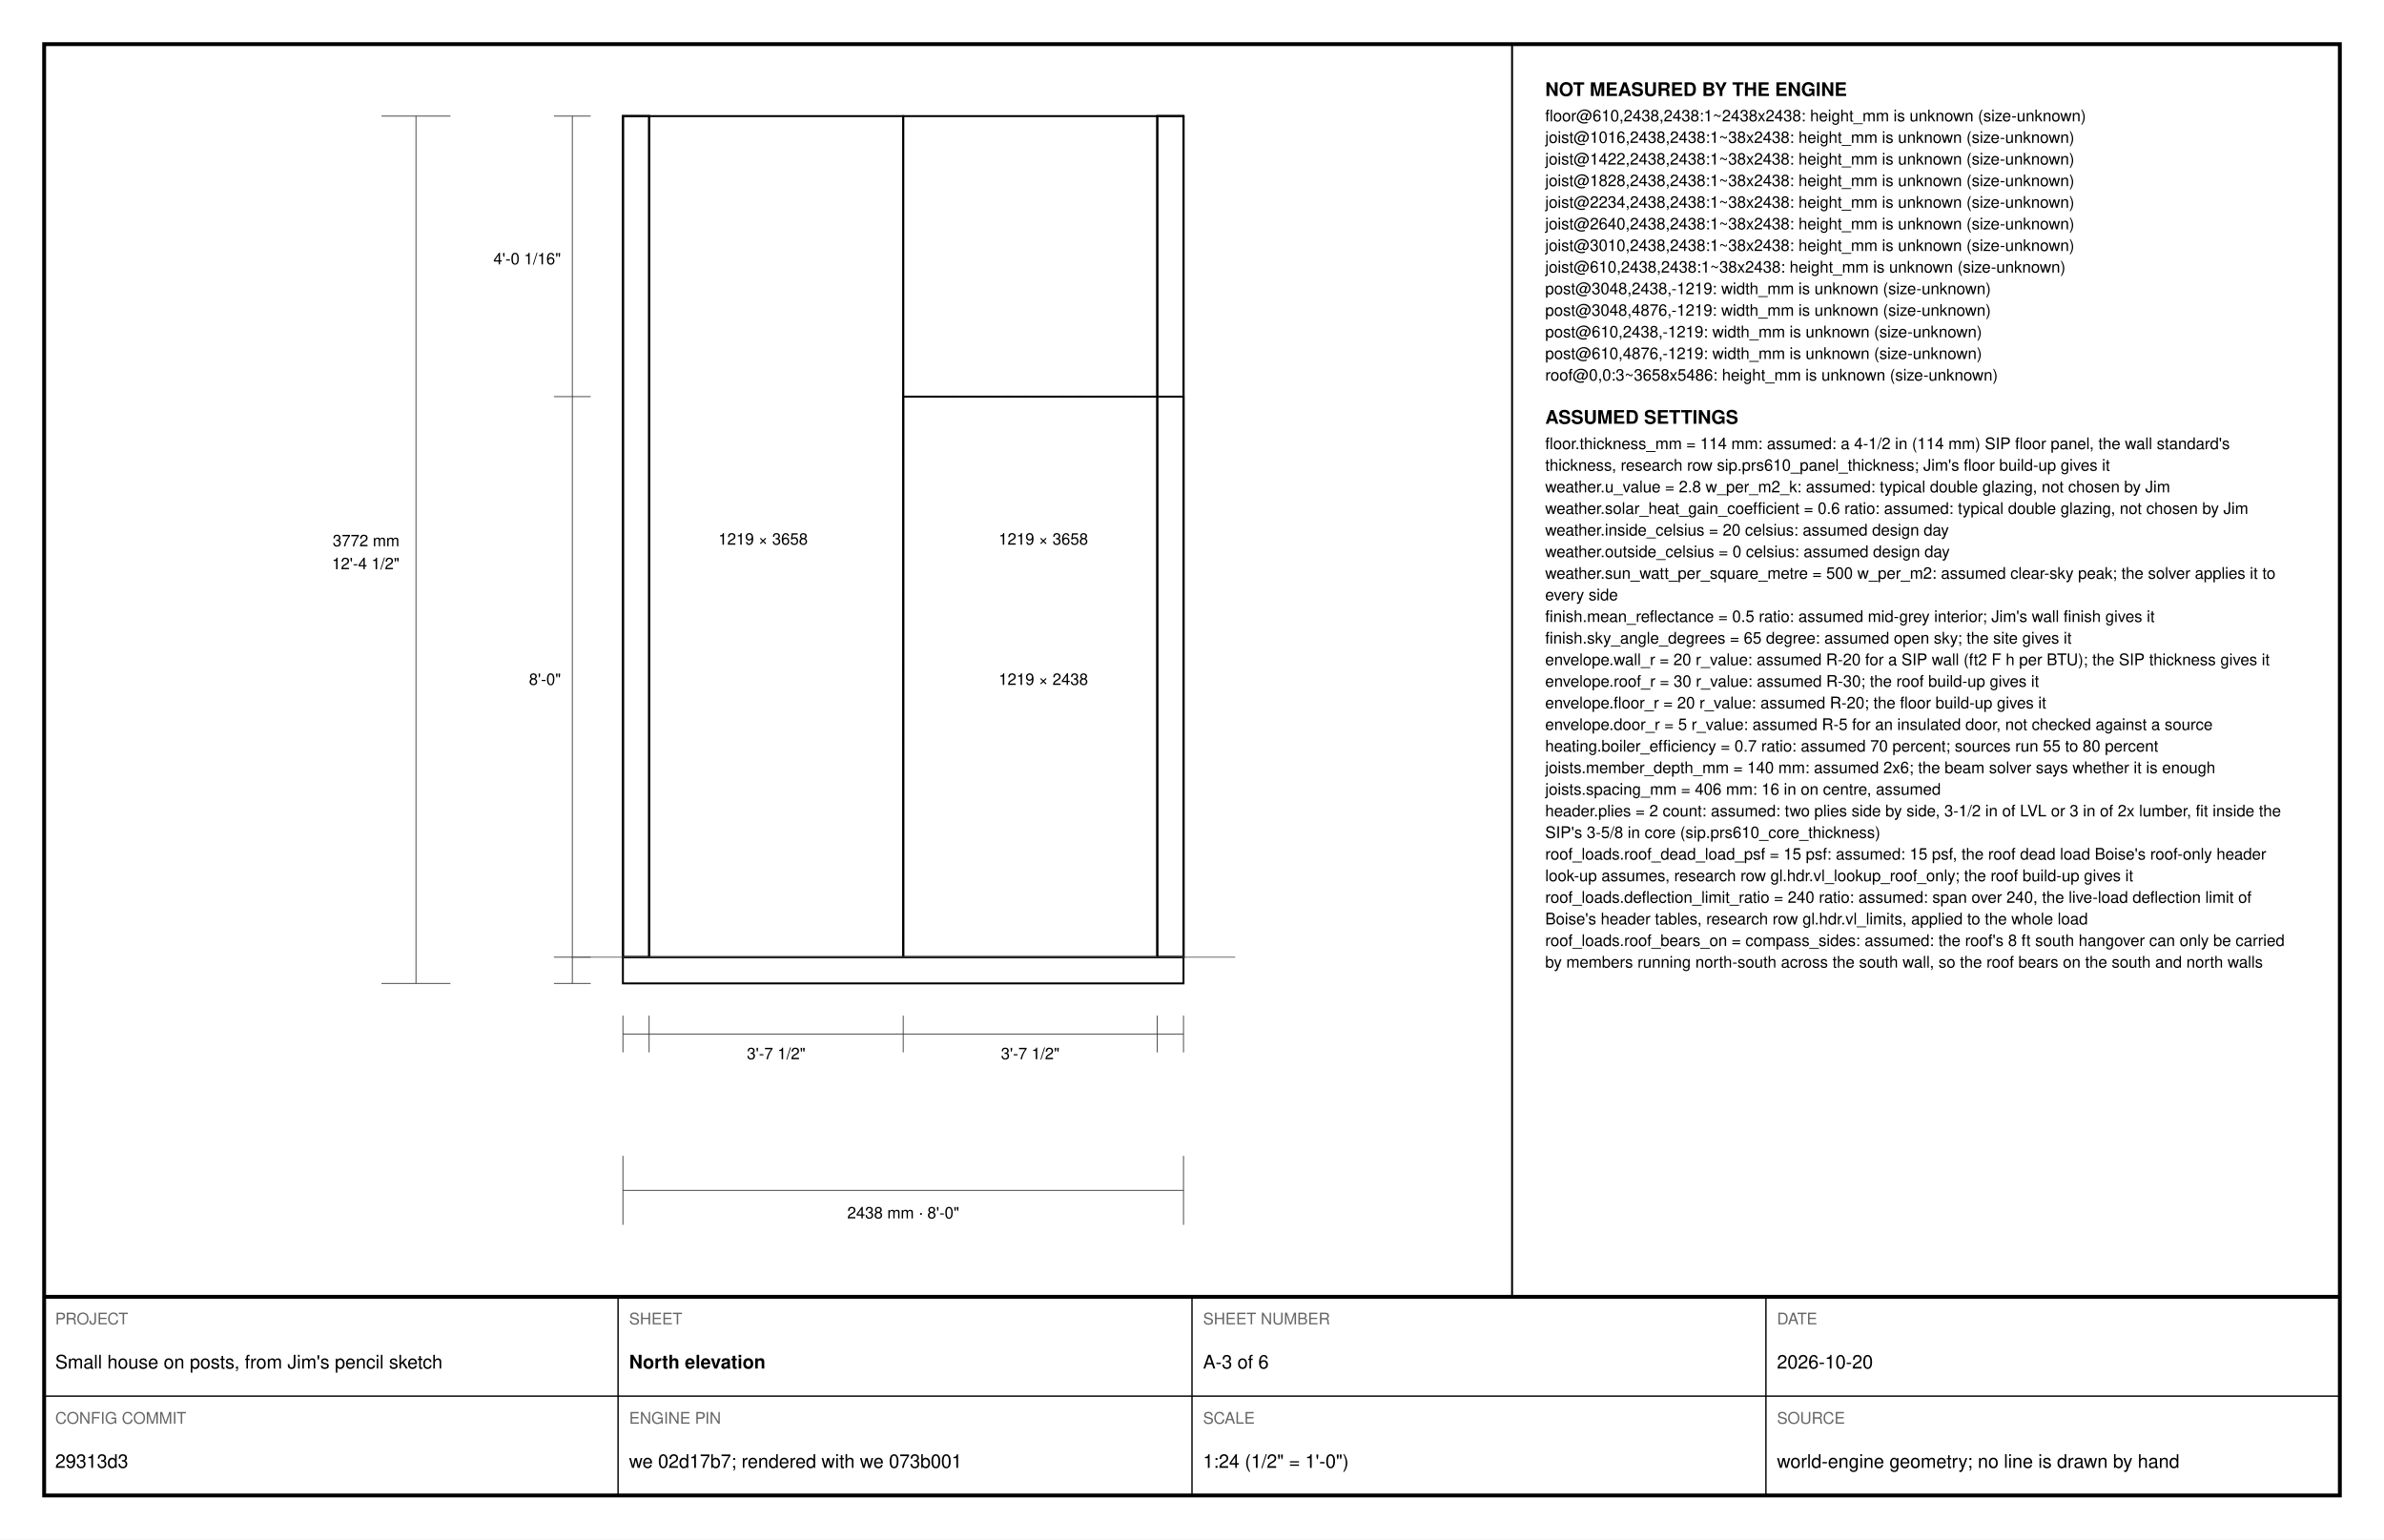
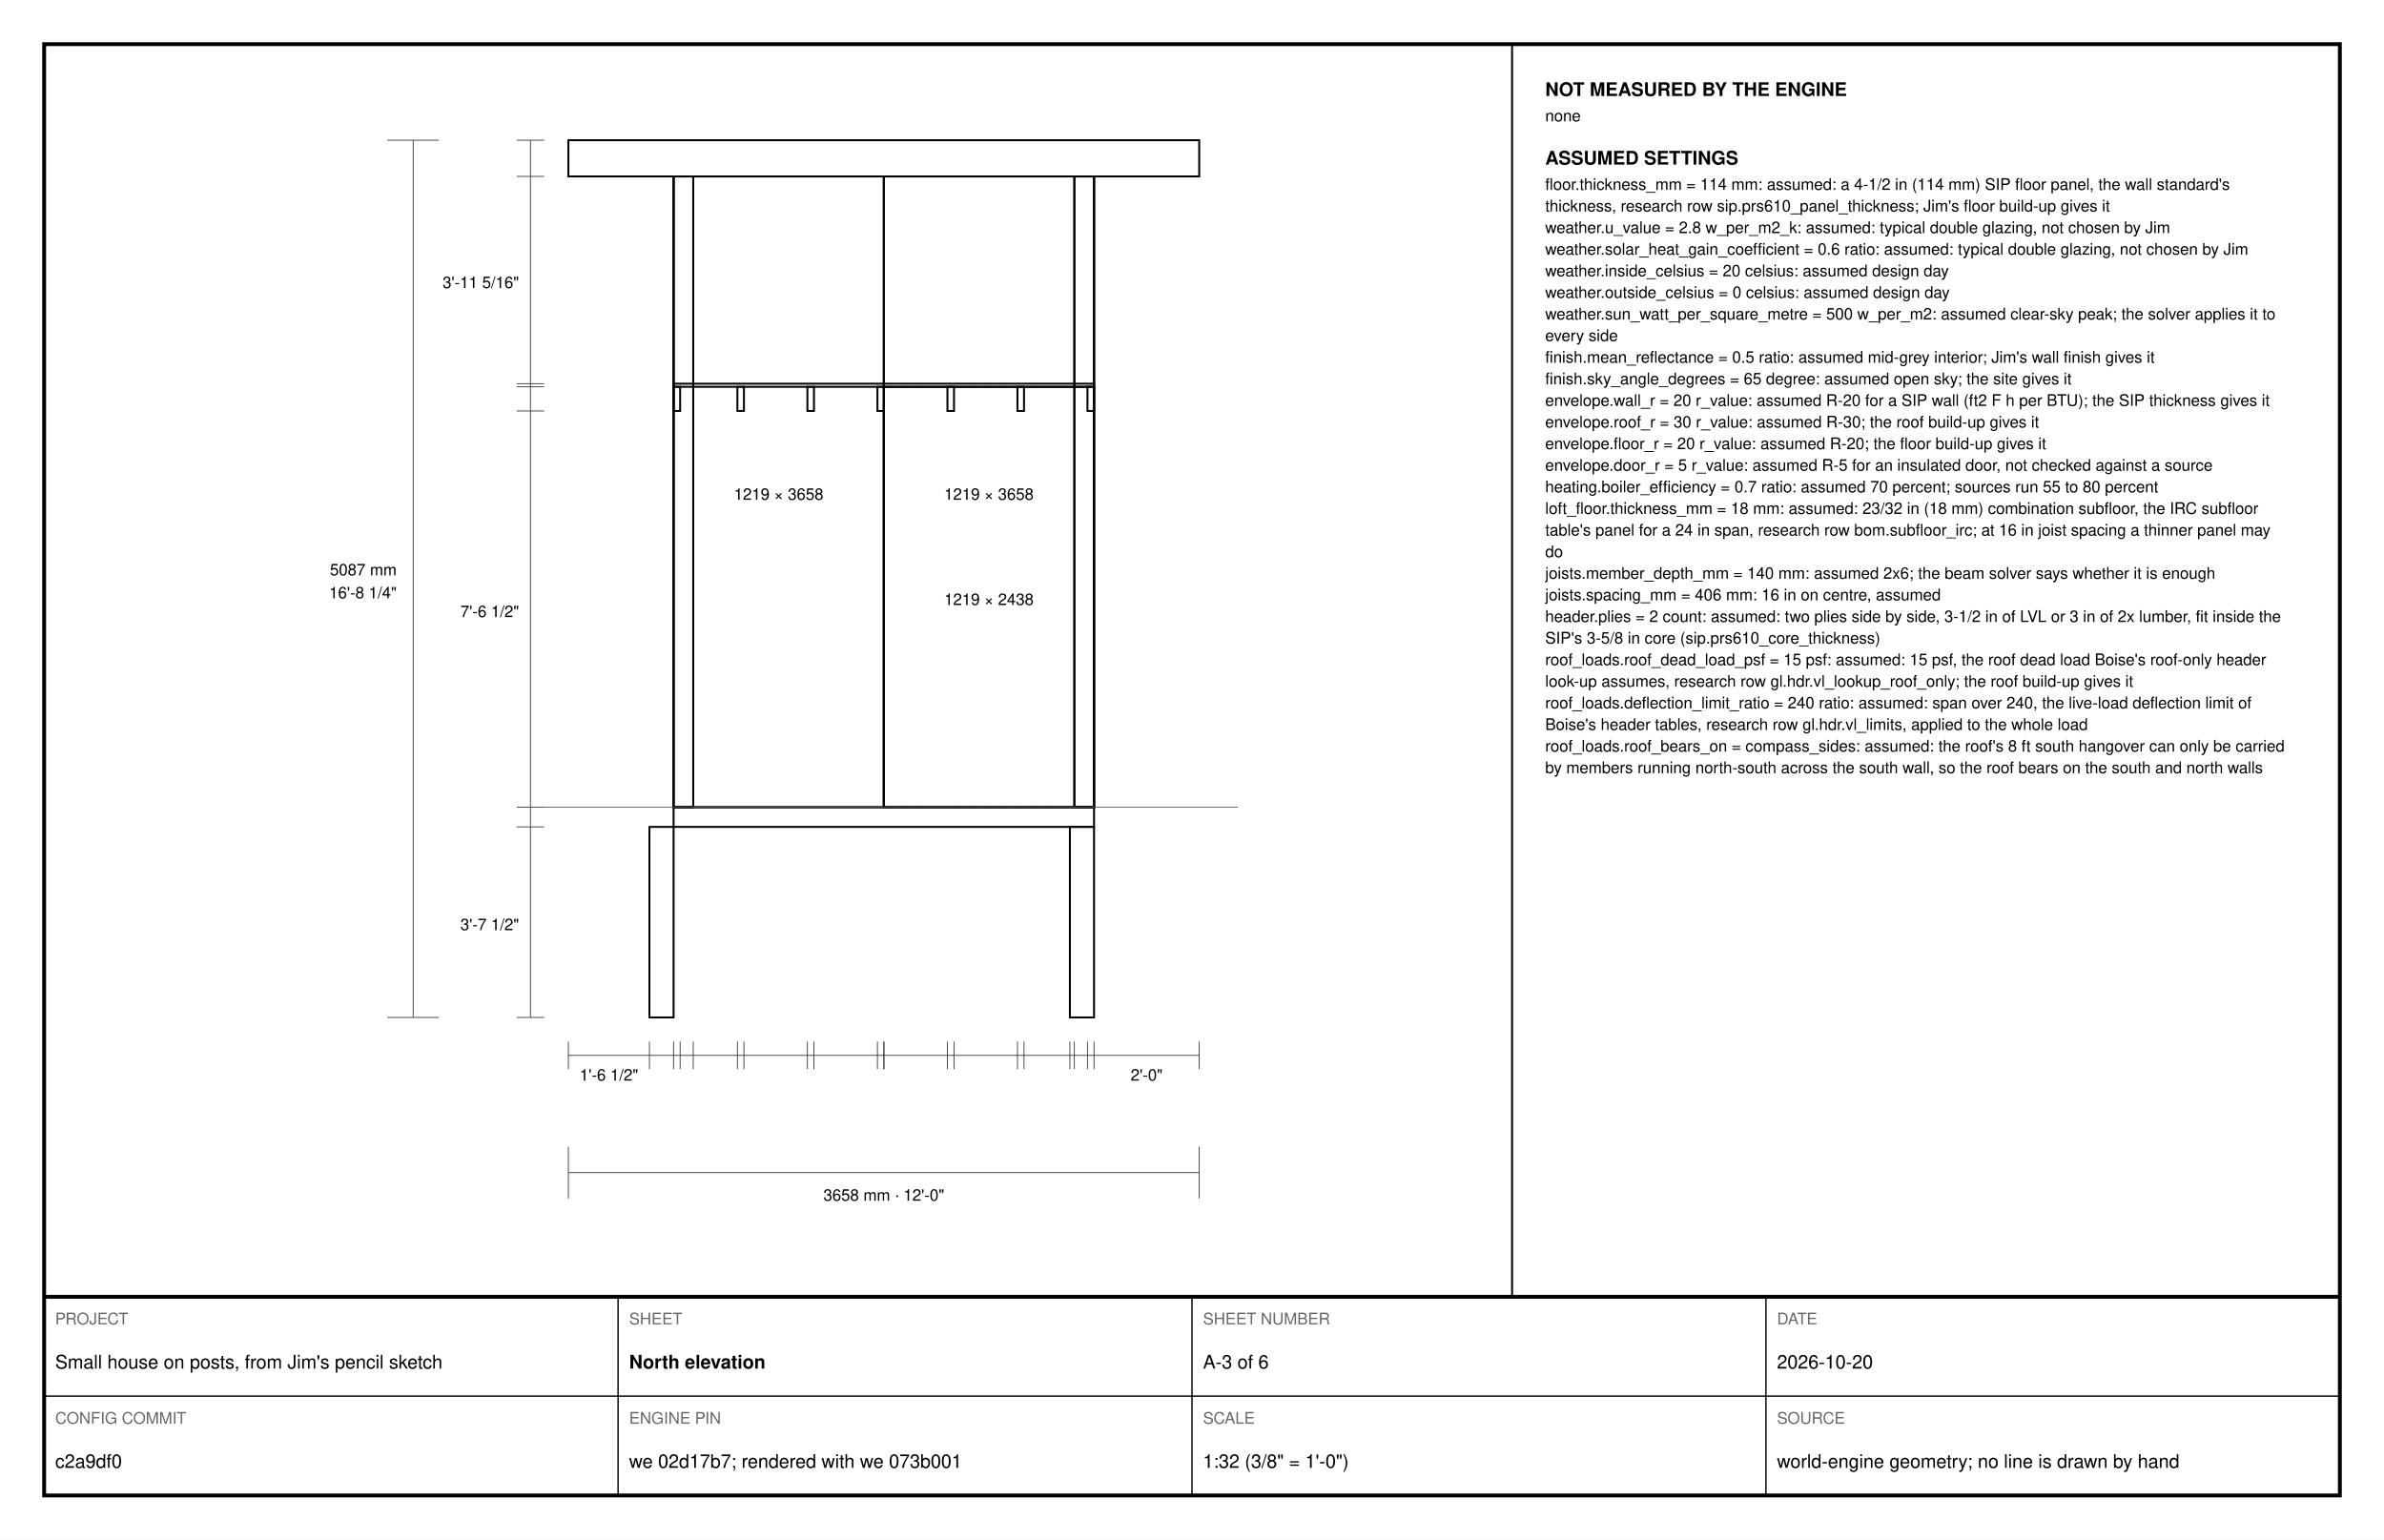
<svg xmlns="http://www.w3.org/2000/svg" width="432.000mm" height="279.000mm" viewBox="0 0 432.000 279.000" font-family="Helvetica, Arial, sans-serif">
  <rect width="432.000" height="279.000" fill="#ffffff" />
  <rect x="8.000" y="8.000" width="416.000" height="263.000" fill="none" stroke="#000000" stroke-width="0.700" />
-   <rect x="163.668" y="71.875" width="50.792" height="101.583" fill="none" stroke="#000000" stroke-width="0.350" />
-   <rect x="112.876" y="173.458" width="101.583" height="4.750" fill="none" stroke="#000000" stroke-width="0.350" />
-   <rect x="112.876" y="21.042" width="50.792" height="152.417" fill="none" stroke="#000000" stroke-width="0.350" />
-   <rect x="112.876" y="21.042" width="4.750" height="152.417" fill="none" stroke="#000000" stroke-width="0.350" />
-   <rect x="112.876" y="21.042" width="4.750" height="152.417" fill="none" stroke="#000000" stroke-width="0.350" />
-   <rect x="209.709" y="21.042" width="4.750" height="152.417" fill="none" stroke="#000000" stroke-width="0.350" />
-   <rect x="209.709" y="21.042" width="4.750" height="152.417" fill="none" stroke="#000000" stroke-width="0.350" />
-   <rect x="163.668" y="21.042" width="50.792" height="152.417" fill="none" stroke="#000000" stroke-width="0.350" />
-   <rect x="163.668" y="71.875" width="50.792" height="101.583" fill="none" stroke="#000000" stroke-width="0.250" stroke-dasharray="1.6 1" />
-   <text x="189.063" y="124.117" font-size="2.900" text-anchor="middle" fill="#000000">1219 × 2438</text>
-   <text x="138.272" y="98.700" font-size="2.900" text-anchor="middle" fill="#000000">1219 × 3658</text>
-   <text x="189.063" y="98.700" font-size="2.900" text-anchor="middle" fill="#000000">1219 × 3658</text>
-   <line x1="112.876" y1="187.375" x2="214.459" y2="187.375" stroke="#333333" stroke-width="0.150" />
-   <line x1="112.876" y1="190.708" x2="112.876" y2="184.042" stroke="#333333" stroke-width="0.150" />
-   <line x1="117.626" y1="190.708" x2="117.626" y2="184.042" stroke="#333333" stroke-width="0.150" />
-   <line x1="163.668" y1="190.708" x2="163.668" y2="184.042" stroke="#333333" stroke-width="0.150" />
-   <line x1="209.709" y1="190.708" x2="209.709" y2="184.042" stroke="#333333" stroke-width="0.150" />
-   <line x1="214.459" y1="190.708" x2="214.459" y2="184.042" stroke="#333333" stroke-width="0.150" />
-   <text x="140.647" y="191.945" font-size="2.900" text-anchor="middle" fill="#000000">3'-7 1/2"</text>
-   <text x="186.688" y="191.945" font-size="2.900" text-anchor="middle" fill="#000000">3'-7 1/2"</text>
-   <line x1="103.709" y1="178.208" x2="103.709" y2="21.042" stroke="#333333" stroke-width="0.150" />
-   <line x1="100.376" y1="178.208" x2="107.042" y2="178.208" stroke="#333333" stroke-width="0.150" />
-   <line x1="100.376" y1="173.458" x2="107.042" y2="173.458" stroke="#333333" stroke-width="0.150" />
-   <line x1="100.376" y1="71.875" x2="107.042" y2="71.875" stroke="#333333" stroke-width="0.150" />
-   <line x1="100.376" y1="21.042" x2="107.042" y2="21.042" stroke="#333333" stroke-width="0.150" />
-   <text x="101.629" y="124.117" font-size="2.900" text-anchor="end" fill="#000000">8'-0"</text>
-   <text x="101.629" y="47.908" font-size="2.900" text-anchor="end" fill="#000000">4'-0 1/16"</text>
-   <line x1="103.501" y1="173.458" x2="223.834" y2="173.458" stroke="#555555" stroke-width="0.150" />
-   <line x1="112.876" y1="215.708" x2="214.459" y2="215.708" stroke="#333333" stroke-width="0.150" />
-   <line x1="112.876" y1="221.958" x2="112.876" y2="209.458" stroke="#333333" stroke-width="0.150" />
-   <line x1="214.459" y1="221.958" x2="214.459" y2="209.458" stroke="#333333" stroke-width="0.150" />
-   <text x="163.668" y="220.798" font-size="2.900" text-anchor="middle" fill="#000000">2438 mm · 8'-0"</text>
-   <line x1="75.376" y1="178.208" x2="75.376" y2="21.042" stroke="#333333" stroke-width="0.150" />
-   <line x1="69.126" y1="178.208" x2="81.626" y2="178.208" stroke="#333333" stroke-width="0.150" />
-   <line x1="69.126" y1="21.042" x2="81.626" y2="21.042" stroke="#333333" stroke-width="0.150" />
-   <text x="72.376" y="98.995" font-size="2.900" text-anchor="end" fill="#000000">3772 mm</text>
-   <text x="72.376" y="103.155" font-size="2.900" text-anchor="end" fill="#000000">12'-4 1/2"</text>
+   <rect x="160.152" y="70.096" width="38.094" height="76.188" fill="none" stroke="#000000" stroke-width="0.350" />
+   <rect x="122.058" y="146.283" width="76.188" height="3.563" fill="none" stroke="#000000" stroke-width="0.350" />
+   <rect x="122.058" y="69.533" width="76.188" height="0.563" fill="none" stroke="#000000" stroke-width="0.350" />
+   <rect x="184.371" y="70.096" width="1.188" height="4.375" fill="none" stroke="#000000" stroke-width="0.350" />
+   <rect x="171.683" y="70.096" width="1.188" height="4.375" fill="none" stroke="#000000" stroke-width="0.350" />
+   <rect x="158.996" y="70.096" width="1.188" height="4.375" fill="none" stroke="#000000" stroke-width="0.350" />
+   <rect x="146.308" y="70.096" width="1.188" height="4.375" fill="none" stroke="#000000" stroke-width="0.350" />
+   <rect x="133.621" y="70.096" width="1.188" height="4.375" fill="none" stroke="#000000" stroke-width="0.350" />
+   <rect x="122.058" y="70.096" width="1.188" height="4.375" fill="none" stroke="#000000" stroke-width="0.350" />
+   <rect x="197.058" y="70.096" width="1.188" height="4.375" fill="none" stroke="#000000" stroke-width="0.350" />
+   <rect x="117.683" y="149.846" width="4.375" height="34.531" fill="none" stroke="#000000" stroke-width="0.350" />
+   <rect x="193.871" y="149.846" width="4.375" height="34.531" fill="none" stroke="#000000" stroke-width="0.350" />
+   <rect x="102.996" y="25.408" width="114.313" height="6.563" fill="none" stroke="#000000" stroke-width="0.350" />
+   <rect x="122.058" y="31.971" width="38.094" height="114.313" fill="none" stroke="#000000" stroke-width="0.350" />
+   <rect x="122.058" y="31.971" width="3.563" height="114.313" fill="none" stroke="#000000" stroke-width="0.350" />
+   <rect x="122.058" y="31.971" width="3.563" height="114.313" fill="none" stroke="#000000" stroke-width="0.350" />
+   <rect x="194.683" y="31.971" width="3.563" height="114.313" fill="none" stroke="#000000" stroke-width="0.350" />
+   <rect x="194.683" y="31.971" width="3.563" height="114.313" fill="none" stroke="#000000" stroke-width="0.350" />
+   <rect x="160.152" y="31.971" width="38.094" height="114.313" fill="none" stroke="#000000" stroke-width="0.350" />
+   <rect x="160.152" y="70.096" width="38.094" height="76.188" fill="none" stroke="#000000" stroke-width="0.250" stroke-dasharray="1.6 1" />
+   <text x="179.199" y="109.639" font-size="2.900" text-anchor="middle" fill="#000000">1219 × 2438</text>
+   <text x="141.105" y="90.577" font-size="2.900" text-anchor="middle" fill="#000000">1219 × 3658</text>
+   <text x="179.199" y="90.577" font-size="2.900" text-anchor="middle" fill="#000000">1219 × 3658</text>
+   <line x1="102.996" y1="191.252" x2="217.308" y2="191.252" stroke="#333333" stroke-width="0.150" />
+   <line x1="102.996" y1="193.752" x2="102.996" y2="188.752" stroke="#333333" stroke-width="0.150" />
+   <line x1="117.683" y1="193.752" x2="117.683" y2="188.752" stroke="#333333" stroke-width="0.150" />
+   <line x1="122.058" y1="193.752" x2="122.058" y2="188.752" stroke="#333333" stroke-width="0.150" />
+   <line x1="123.246" y1="193.752" x2="123.246" y2="188.752" stroke="#333333" stroke-width="0.150" />
+   <line x1="125.621" y1="193.752" x2="125.621" y2="188.752" stroke="#333333" stroke-width="0.150" />
+   <line x1="133.621" y1="193.752" x2="133.621" y2="188.752" stroke="#333333" stroke-width="0.150" />
+   <line x1="134.808" y1="193.752" x2="134.808" y2="188.752" stroke="#333333" stroke-width="0.150" />
+   <line x1="146.308" y1="193.752" x2="146.308" y2="188.752" stroke="#333333" stroke-width="0.150" />
+   <line x1="147.496" y1="193.752" x2="147.496" y2="188.752" stroke="#333333" stroke-width="0.150" />
+   <line x1="158.996" y1="193.752" x2="158.996" y2="188.752" stroke="#333333" stroke-width="0.150" />
+   <line x1="160.152" y1="193.752" x2="160.152" y2="188.752" stroke="#333333" stroke-width="0.150" />
+   <line x1="160.183" y1="193.752" x2="160.183" y2="188.752" stroke="#333333" stroke-width="0.150" />
+   <line x1="171.683" y1="193.752" x2="171.683" y2="188.752" stroke="#333333" stroke-width="0.150" />
+   <line x1="172.871" y1="193.752" x2="172.871" y2="188.752" stroke="#333333" stroke-width="0.150" />
+   <line x1="184.371" y1="193.752" x2="184.371" y2="188.752" stroke="#333333" stroke-width="0.150" />
+   <line x1="185.558" y1="193.752" x2="185.558" y2="188.752" stroke="#333333" stroke-width="0.150" />
+   <line x1="193.871" y1="193.752" x2="193.871" y2="188.752" stroke="#333333" stroke-width="0.150" />
+   <line x1="194.683" y1="193.752" x2="194.683" y2="188.752" stroke="#333333" stroke-width="0.150" />
+   <line x1="197.058" y1="193.752" x2="197.058" y2="188.752" stroke="#333333" stroke-width="0.150" />
+   <line x1="198.246" y1="193.752" x2="198.246" y2="188.752" stroke="#333333" stroke-width="0.150" />
+   <line x1="217.308" y1="193.752" x2="217.308" y2="188.752" stroke="#333333" stroke-width="0.150" />
+   <text x="110.339" y="195.822" font-size="2.900" text-anchor="middle" fill="#000000">1'-6 1/2"</text>
+   <text x="207.777" y="195.822" font-size="2.900" text-anchor="middle" fill="#000000">2'-0"</text>
+   <line x1="96.121" y1="184.377" x2="96.121" y2="25.408" stroke="#333333" stroke-width="0.150" />
+   <line x1="93.621" y1="184.377" x2="98.621" y2="184.377" stroke="#333333" stroke-width="0.150" />
+   <line x1="93.621" y1="149.846" x2="98.621" y2="149.846" stroke="#333333" stroke-width="0.150" />
+   <line x1="93.621" y1="146.283" x2="98.621" y2="146.283" stroke="#333333" stroke-width="0.150" />
+   <line x1="93.621" y1="74.471" x2="98.621" y2="74.471" stroke="#333333" stroke-width="0.150" />
+   <line x1="93.621" y1="70.096" x2="98.621" y2="70.096" stroke="#333333" stroke-width="0.150" />
+   <line x1="93.621" y1="69.533" x2="98.621" y2="69.533" stroke="#333333" stroke-width="0.150" />
+   <line x1="93.621" y1="31.971" x2="98.621" y2="31.971" stroke="#333333" stroke-width="0.150" />
+   <line x1="93.621" y1="25.408" x2="98.621" y2="25.408" stroke="#333333" stroke-width="0.150" />
+   <text x="94.041" y="168.561" font-size="2.900" text-anchor="end" fill="#000000">3'-7 1/2"</text>
+   <text x="94.041" y="111.827" font-size="2.900" text-anchor="end" fill="#000000">7'-6 1/2"</text>
+   <text x="94.041" y="52.202" font-size="2.900" text-anchor="end" fill="#000000">3'-11 5/16"</text>
+   <line x1="95.964" y1="146.283" x2="224.339" y2="146.283" stroke="#555555" stroke-width="0.150" />
+   <line x1="102.996" y1="212.502" x2="217.308" y2="212.502" stroke="#333333" stroke-width="0.150" />
+   <line x1="102.996" y1="217.189" x2="102.996" y2="207.814" stroke="#333333" stroke-width="0.150" />
+   <line x1="217.308" y1="217.189" x2="217.308" y2="207.814" stroke="#333333" stroke-width="0.150" />
+   <text x="160.152" y="217.592" font-size="2.900" text-anchor="middle" fill="#000000">3658 mm · 12'-0"</text>
+   <line x1="74.871" y1="184.377" x2="74.871" y2="25.408" stroke="#333333" stroke-width="0.150" />
+   <line x1="70.183" y1="184.377" x2="79.558" y2="184.377" stroke="#333333" stroke-width="0.150" />
+   <line x1="70.183" y1="25.408" x2="79.558" y2="25.408" stroke="#333333" stroke-width="0.150" />
+   <text x="71.871" y="104.263" font-size="2.900" text-anchor="end" fill="#000000">5087 mm</text>
+   <text x="71.871" y="108.423" font-size="2.900" text-anchor="end" fill="#000000">16'-8 1/4"</text>
  <text x="280.000" y="17.400" font-size="3.400" text-anchor="start" fill="#000000" font-weight="bold">NOT MEASURED BY THE ENGINE</text>
-   <text x="280.000" y="21.990" font-size="2.900" text-anchor="start" fill="#000000">floor@610,2438,2438:1~2438x2438: height_mm is unknown (size-unknown)</text>
-   <text x="280.000" y="25.905" font-size="2.900" text-anchor="start" fill="#000000">joist@1016,2438,2438:1~38x2438: height_mm is unknown (size-unknown)</text>
-   <text x="280.000" y="29.820" font-size="2.900" text-anchor="start" fill="#000000">joist@1422,2438,2438:1~38x2438: height_mm is unknown (size-unknown)</text>
-   <text x="280.000" y="33.735" font-size="2.900" text-anchor="start" fill="#000000">joist@1828,2438,2438:1~38x2438: height_mm is unknown (size-unknown)</text>
-   <text x="280.000" y="37.650" font-size="2.900" text-anchor="start" fill="#000000">joist@2234,2438,2438:1~38x2438: height_mm is unknown (size-unknown)</text>
-   <text x="280.000" y="41.565" font-size="2.900" text-anchor="start" fill="#000000">joist@2640,2438,2438:1~38x2438: height_mm is unknown (size-unknown)</text>
-   <text x="280.000" y="45.480" font-size="2.900" text-anchor="start" fill="#000000">joist@3010,2438,2438:1~38x2438: height_mm is unknown (size-unknown)</text>
-   <text x="280.000" y="49.395" font-size="2.900" text-anchor="start" fill="#000000">joist@610,2438,2438:1~38x2438: height_mm is unknown (size-unknown)</text>
-   <text x="280.000" y="53.310" font-size="2.900" text-anchor="start" fill="#000000">post@3048,2438,-1219: width_mm is unknown (size-unknown)</text>
-   <text x="280.000" y="57.225" font-size="2.900" text-anchor="start" fill="#000000">post@3048,4876,-1219: width_mm is unknown (size-unknown)</text>
-   <text x="280.000" y="61.140" font-size="2.900" text-anchor="start" fill="#000000">post@610,2438,-1219: width_mm is unknown (size-unknown)</text>
-   <text x="280.000" y="65.055" font-size="2.900" text-anchor="start" fill="#000000">post@610,4876,-1219: width_mm is unknown (size-unknown)</text>
-   <text x="280.000" y="68.970" font-size="2.900" text-anchor="start" fill="#000000">roof@0,0:3~3658x5486: height_mm is unknown (size-unknown)</text>
-   <text x="280.000" y="72.885" font-size="2.900" text-anchor="start" fill="#000000" />
-   <text x="280.000" y="76.800" font-size="3.400" text-anchor="start" fill="#000000" font-weight="bold">ASSUMED SETTINGS</text>
-   <text x="280.000" y="81.390" font-size="2.900" text-anchor="start" fill="#000000">floor.thickness_mm = 114 mm: assumed: a 4-1/2 in (114 mm) SIP floor panel, the wall standard's</text>
-   <text x="280.000" y="85.305" font-size="2.900" text-anchor="start" fill="#000000">    thickness, research row sip.prs610_panel_thickness; Jim's floor build-up gives it</text>
-   <text x="280.000" y="89.220" font-size="2.900" text-anchor="start" fill="#000000">weather.u_value = 2.8 w_per_m2_k: assumed: typical double glazing, not chosen by Jim</text>
-   <text x="280.000" y="93.135" font-size="2.900" text-anchor="start" fill="#000000">weather.solar_heat_gain_coefficient = 0.6 ratio: assumed: typical double glazing, not chosen by Jim</text>
-   <text x="280.000" y="97.050" font-size="2.900" text-anchor="start" fill="#000000">weather.inside_celsius = 20 celsius: assumed design day</text>
-   <text x="280.000" y="100.965" font-size="2.900" text-anchor="start" fill="#000000">weather.outside_celsius = 0 celsius: assumed design day</text>
-   <text x="280.000" y="104.880" font-size="2.900" text-anchor="start" fill="#000000">weather.sun_watt_per_square_metre = 500 w_per_m2: assumed clear-sky peak; the solver applies it to</text>
-   <text x="280.000" y="108.795" font-size="2.900" text-anchor="start" fill="#000000">    every side</text>
-   <text x="280.000" y="112.710" font-size="2.900" text-anchor="start" fill="#000000">finish.mean_reflectance = 0.5 ratio: assumed mid-grey interior; Jim's wall finish gives it</text>
-   <text x="280.000" y="116.625" font-size="2.900" text-anchor="start" fill="#000000">finish.sky_angle_degrees = 65 degree: assumed open sky; the site gives it</text>
-   <text x="280.000" y="120.540" font-size="2.900" text-anchor="start" fill="#000000">envelope.wall_r = 20 r_value: assumed R-20 for a SIP wall (ft2 F h per BTU); the SIP thickness gives it</text>
-   <text x="280.000" y="124.455" font-size="2.900" text-anchor="start" fill="#000000">envelope.roof_r = 30 r_value: assumed R-30; the roof build-up gives it</text>
-   <text x="280.000" y="128.370" font-size="2.900" text-anchor="start" fill="#000000">envelope.floor_r = 20 r_value: assumed R-20; the floor build-up gives it</text>
-   <text x="280.000" y="132.285" font-size="2.900" text-anchor="start" fill="#000000">envelope.door_r = 5 r_value: assumed R-5 for an insulated door, not checked against a source</text>
-   <text x="280.000" y="136.200" font-size="2.900" text-anchor="start" fill="#000000">heating.boiler_efficiency = 0.7 ratio: assumed 70 percent; sources run 55 to 80 percent</text>
-   <text x="280.000" y="140.115" font-size="2.900" text-anchor="start" fill="#000000">joists.member_depth_mm = 140 mm: assumed 2x6; the beam solver says whether it is enough</text>
-   <text x="280.000" y="144.030" font-size="2.900" text-anchor="start" fill="#000000">joists.spacing_mm = 406 mm: 16 in on centre, assumed</text>
-   <text x="280.000" y="147.945" font-size="2.900" text-anchor="start" fill="#000000">header.plies = 2 count: assumed: two plies side by side, 3-1/2 in of LVL or 3 in of 2x lumber, fit inside the</text>
-   <text x="280.000" y="151.860" font-size="2.900" text-anchor="start" fill="#000000">    SIP's 3-5/8 in core (sip.prs610_core_thickness)</text>
-   <text x="280.000" y="155.775" font-size="2.900" text-anchor="start" fill="#000000">roof_loads.roof_dead_load_psf = 15 psf: assumed: 15 psf, the roof dead load Boise's roof-only header</text>
-   <text x="280.000" y="159.690" font-size="2.900" text-anchor="start" fill="#000000">    look-up assumes, research row gl.hdr.vl_lookup_roof_only; the roof build-up gives it</text>
-   <text x="280.000" y="163.605" font-size="2.900" text-anchor="start" fill="#000000">roof_loads.deflection_limit_ratio = 240 ratio: assumed: span over 240, the live-load deflection limit of</text>
-   <text x="280.000" y="167.520" font-size="2.900" text-anchor="start" fill="#000000">    Boise's header tables, research row gl.hdr.vl_limits, applied to the whole load</text>
-   <text x="280.000" y="171.435" font-size="2.900" text-anchor="start" fill="#000000">roof_loads.roof_bears_on =  compass_sides: assumed: the roof's 8 ft south hangover can only be carried</text>
-   <text x="280.000" y="175.350" font-size="2.900" text-anchor="start" fill="#000000">    by members running north-south across the south wall, so the roof bears on the south and north walls</text>
-   <text x="280.000" y="179.265" font-size="2.900" text-anchor="start" fill="#000000" />
+   <text x="280.000" y="21.990" font-size="2.900" text-anchor="start" fill="#000000">none</text>
+   <text x="280.000" y="25.905" font-size="2.900" text-anchor="start" fill="#000000" />
+   <text x="280.000" y="29.820" font-size="3.400" text-anchor="start" fill="#000000" font-weight="bold">ASSUMED SETTINGS</text>
+   <text x="280.000" y="34.410" font-size="2.900" text-anchor="start" fill="#000000">floor.thickness_mm = 114 mm: assumed: a 4-1/2 in (114 mm) SIP floor panel, the wall standard's</text>
+   <text x="280.000" y="38.325" font-size="2.900" text-anchor="start" fill="#000000">    thickness, research row sip.prs610_panel_thickness; Jim's floor build-up gives it</text>
+   <text x="280.000" y="42.240" font-size="2.900" text-anchor="start" fill="#000000">weather.u_value = 2.8 w_per_m2_k: assumed: typical double glazing, not chosen by Jim</text>
+   <text x="280.000" y="46.155" font-size="2.900" text-anchor="start" fill="#000000">weather.solar_heat_gain_coefficient = 0.6 ratio: assumed: typical double glazing, not chosen by Jim</text>
+   <text x="280.000" y="50.070" font-size="2.900" text-anchor="start" fill="#000000">weather.inside_celsius = 20 celsius: assumed design day</text>
+   <text x="280.000" y="53.985" font-size="2.900" text-anchor="start" fill="#000000">weather.outside_celsius = 0 celsius: assumed design day</text>
+   <text x="280.000" y="57.900" font-size="2.900" text-anchor="start" fill="#000000">weather.sun_watt_per_square_metre = 500 w_per_m2: assumed clear-sky peak; the solver applies it to</text>
+   <text x="280.000" y="61.815" font-size="2.900" text-anchor="start" fill="#000000">    every side</text>
+   <text x="280.000" y="65.730" font-size="2.900" text-anchor="start" fill="#000000">finish.mean_reflectance = 0.5 ratio: assumed mid-grey interior; Jim's wall finish gives it</text>
+   <text x="280.000" y="69.645" font-size="2.900" text-anchor="start" fill="#000000">finish.sky_angle_degrees = 65 degree: assumed open sky; the site gives it</text>
+   <text x="280.000" y="73.560" font-size="2.900" text-anchor="start" fill="#000000">envelope.wall_r = 20 r_value: assumed R-20 for a SIP wall (ft2 F h per BTU); the SIP thickness gives it</text>
+   <text x="280.000" y="77.475" font-size="2.900" text-anchor="start" fill="#000000">envelope.roof_r = 30 r_value: assumed R-30; the roof build-up gives it</text>
+   <text x="280.000" y="81.390" font-size="2.900" text-anchor="start" fill="#000000">envelope.floor_r = 20 r_value: assumed R-20; the floor build-up gives it</text>
+   <text x="280.000" y="85.305" font-size="2.900" text-anchor="start" fill="#000000">envelope.door_r = 5 r_value: assumed R-5 for an insulated door, not checked against a source</text>
+   <text x="280.000" y="89.220" font-size="2.900" text-anchor="start" fill="#000000">heating.boiler_efficiency = 0.7 ratio: assumed 70 percent; sources run 55 to 80 percent</text>
+   <text x="280.000" y="93.135" font-size="2.900" text-anchor="start" fill="#000000">loft_floor.thickness_mm = 18 mm: assumed: 23/32 in (18 mm) combination subfloor, the IRC subfloor</text>
+   <text x="280.000" y="97.050" font-size="2.900" text-anchor="start" fill="#000000">    table's panel for a 24 in span, research row bom.subfloor_irc; at 16 in joist spacing a thinner panel may</text>
+   <text x="280.000" y="100.965" font-size="2.900" text-anchor="start" fill="#000000">    do</text>
+   <text x="280.000" y="104.880" font-size="2.900" text-anchor="start" fill="#000000">joists.member_depth_mm = 140 mm: assumed 2x6; the beam solver says whether it is enough</text>
+   <text x="280.000" y="108.795" font-size="2.900" text-anchor="start" fill="#000000">joists.spacing_mm = 406 mm: 16 in on centre, assumed</text>
+   <text x="280.000" y="112.710" font-size="2.900" text-anchor="start" fill="#000000">header.plies = 2 count: assumed: two plies side by side, 3-1/2 in of LVL or 3 in of 2x lumber, fit inside the</text>
+   <text x="280.000" y="116.625" font-size="2.900" text-anchor="start" fill="#000000">    SIP's 3-5/8 in core (sip.prs610_core_thickness)</text>
+   <text x="280.000" y="120.540" font-size="2.900" text-anchor="start" fill="#000000">roof_loads.roof_dead_load_psf = 15 psf: assumed: 15 psf, the roof dead load Boise's roof-only header</text>
+   <text x="280.000" y="124.455" font-size="2.900" text-anchor="start" fill="#000000">    look-up assumes, research row gl.hdr.vl_lookup_roof_only; the roof build-up gives it</text>
+   <text x="280.000" y="128.370" font-size="2.900" text-anchor="start" fill="#000000">roof_loads.deflection_limit_ratio = 240 ratio: assumed: span over 240, the live-load deflection limit of</text>
+   <text x="280.000" y="132.285" font-size="2.900" text-anchor="start" fill="#000000">    Boise's header tables, research row gl.hdr.vl_limits, applied to the whole load</text>
+   <text x="280.000" y="136.200" font-size="2.900" text-anchor="start" fill="#000000">roof_loads.roof_bears_on =  compass_sides: assumed: the roof's 8 ft south hangover can only be carried</text>
+   <text x="280.000" y="140.115" font-size="2.900" text-anchor="start" fill="#000000">    by members running north-south across the south wall, so the roof bears on the south and north walls</text>
+   <text x="280.000" y="144.030" font-size="2.900" text-anchor="start" fill="#000000" />
  <line x1="274.000" y1="8.000" x2="274.000" y2="235.000" stroke="#000000" stroke-width="0.350" />
  <text x="10.000" y="240.000" font-size="2.900" text-anchor="start" fill="#666666">PROJECT</text>
  <text x="10.000" y="248.000" font-size="3.400" text-anchor="start" fill="#000000">Small house on posts, from Jim's pencil sketch</text>
  <text x="114.000" y="240.000" font-size="2.900" text-anchor="start" fill="#666666">SHEET</text>
  <text x="114.000" y="248.000" font-size="3.400" text-anchor="start" fill="#000000" font-weight="bold">North elevation</text>
  <text x="218.000" y="240.000" font-size="2.900" text-anchor="start" fill="#666666">SHEET NUMBER</text>
  <text x="218.000" y="248.000" font-size="3.400" text-anchor="start" fill="#000000">A-3 of 6</text>
  <text x="322.000" y="240.000" font-size="2.900" text-anchor="start" fill="#666666">DATE</text>
  <text x="322.000" y="248.000" font-size="3.400" text-anchor="start" fill="#000000">2026-10-20</text>
  <text x="10.000" y="258.000" font-size="2.900" text-anchor="start" fill="#666666">CONFIG COMMIT</text>
-   <text x="10.000" y="266.000" font-size="3.400" text-anchor="start" fill="#000000">29313d3</text>
+   <text x="10.000" y="266.000" font-size="3.400" text-anchor="start" fill="#000000">c2a9df0</text>
  <text x="114.000" y="258.000" font-size="2.900" text-anchor="start" fill="#666666">ENGINE PIN</text>
  <text x="114.000" y="266.000" font-size="3.400" text-anchor="start" fill="#000000">we 02d17b7; rendered with we 073b001</text>
  <text x="218.000" y="258.000" font-size="2.900" text-anchor="start" fill="#666666">SCALE</text>
-   <text x="218.000" y="266.000" font-size="3.400" text-anchor="start" fill="#000000">1:24 (1/2" = 1'-0")</text>
+   <text x="218.000" y="266.000" font-size="3.400" text-anchor="start" fill="#000000">1:32 (3/8" = 1'-0")</text>
  <text x="322.000" y="258.000" font-size="2.900" text-anchor="start" fill="#666666">SOURCE</text>
  <text x="322.000" y="266.000" font-size="3.400" text-anchor="start" fill="#000000">world-engine geometry; no line is drawn by hand</text>
  <line x1="8.000" y1="235.000" x2="424.000" y2="235.000" stroke="#000000" stroke-width="0.700" />
  <line x1="8.000" y1="253.000" x2="424.000" y2="253.000" stroke="#000000" stroke-width="0.250" />
  <line x1="112.000" y1="235.000" x2="112.000" y2="271.000" stroke="#000000" stroke-width="0.250" />
  <line x1="216.000" y1="235.000" x2="216.000" y2="271.000" stroke="#000000" stroke-width="0.250" />
  <line x1="320.000" y1="235.000" x2="320.000" y2="271.000" stroke="#000000" stroke-width="0.250" />
</svg>
